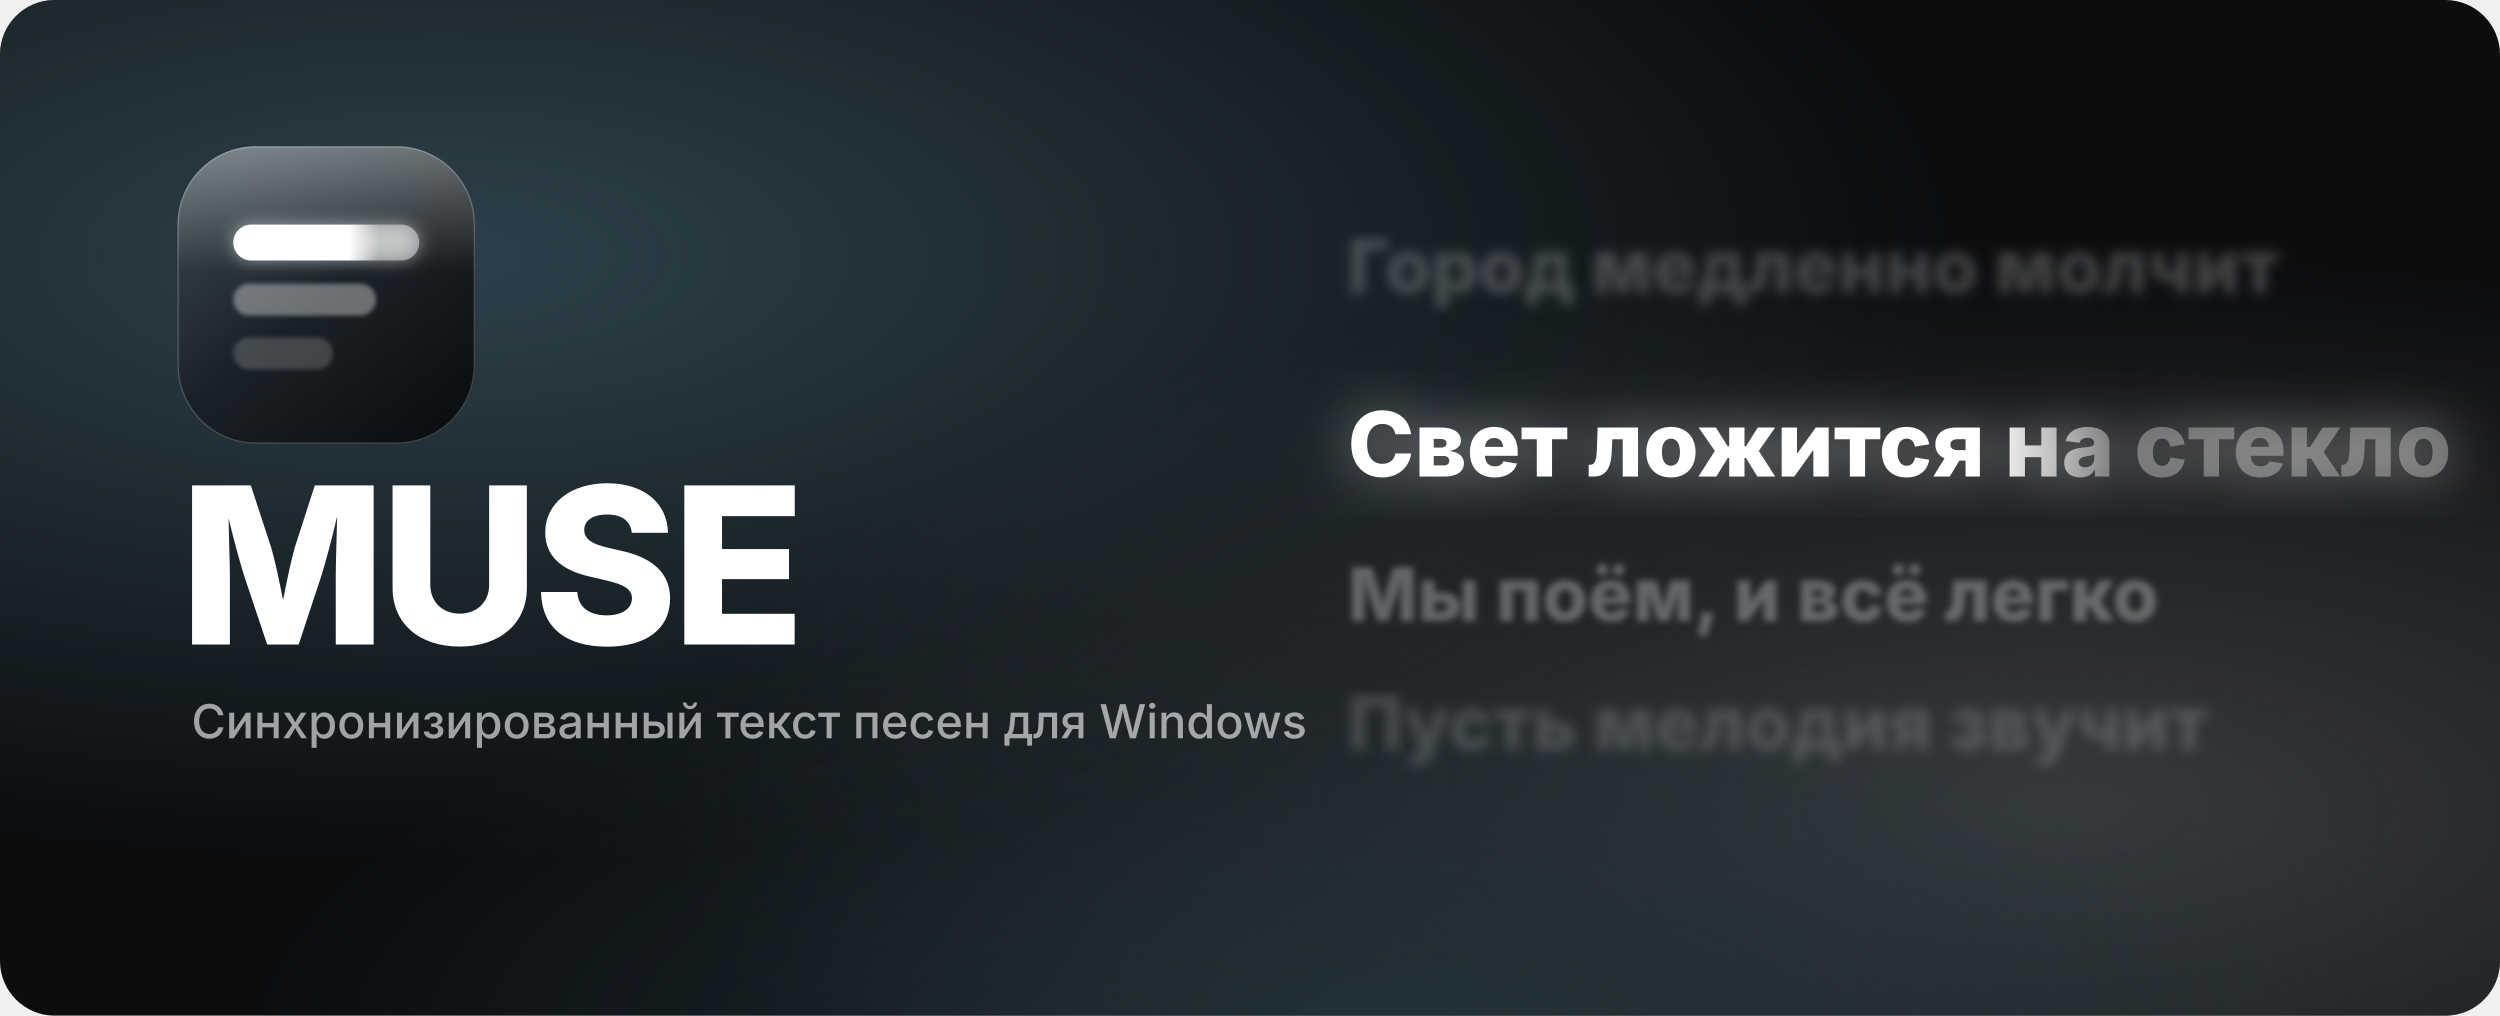
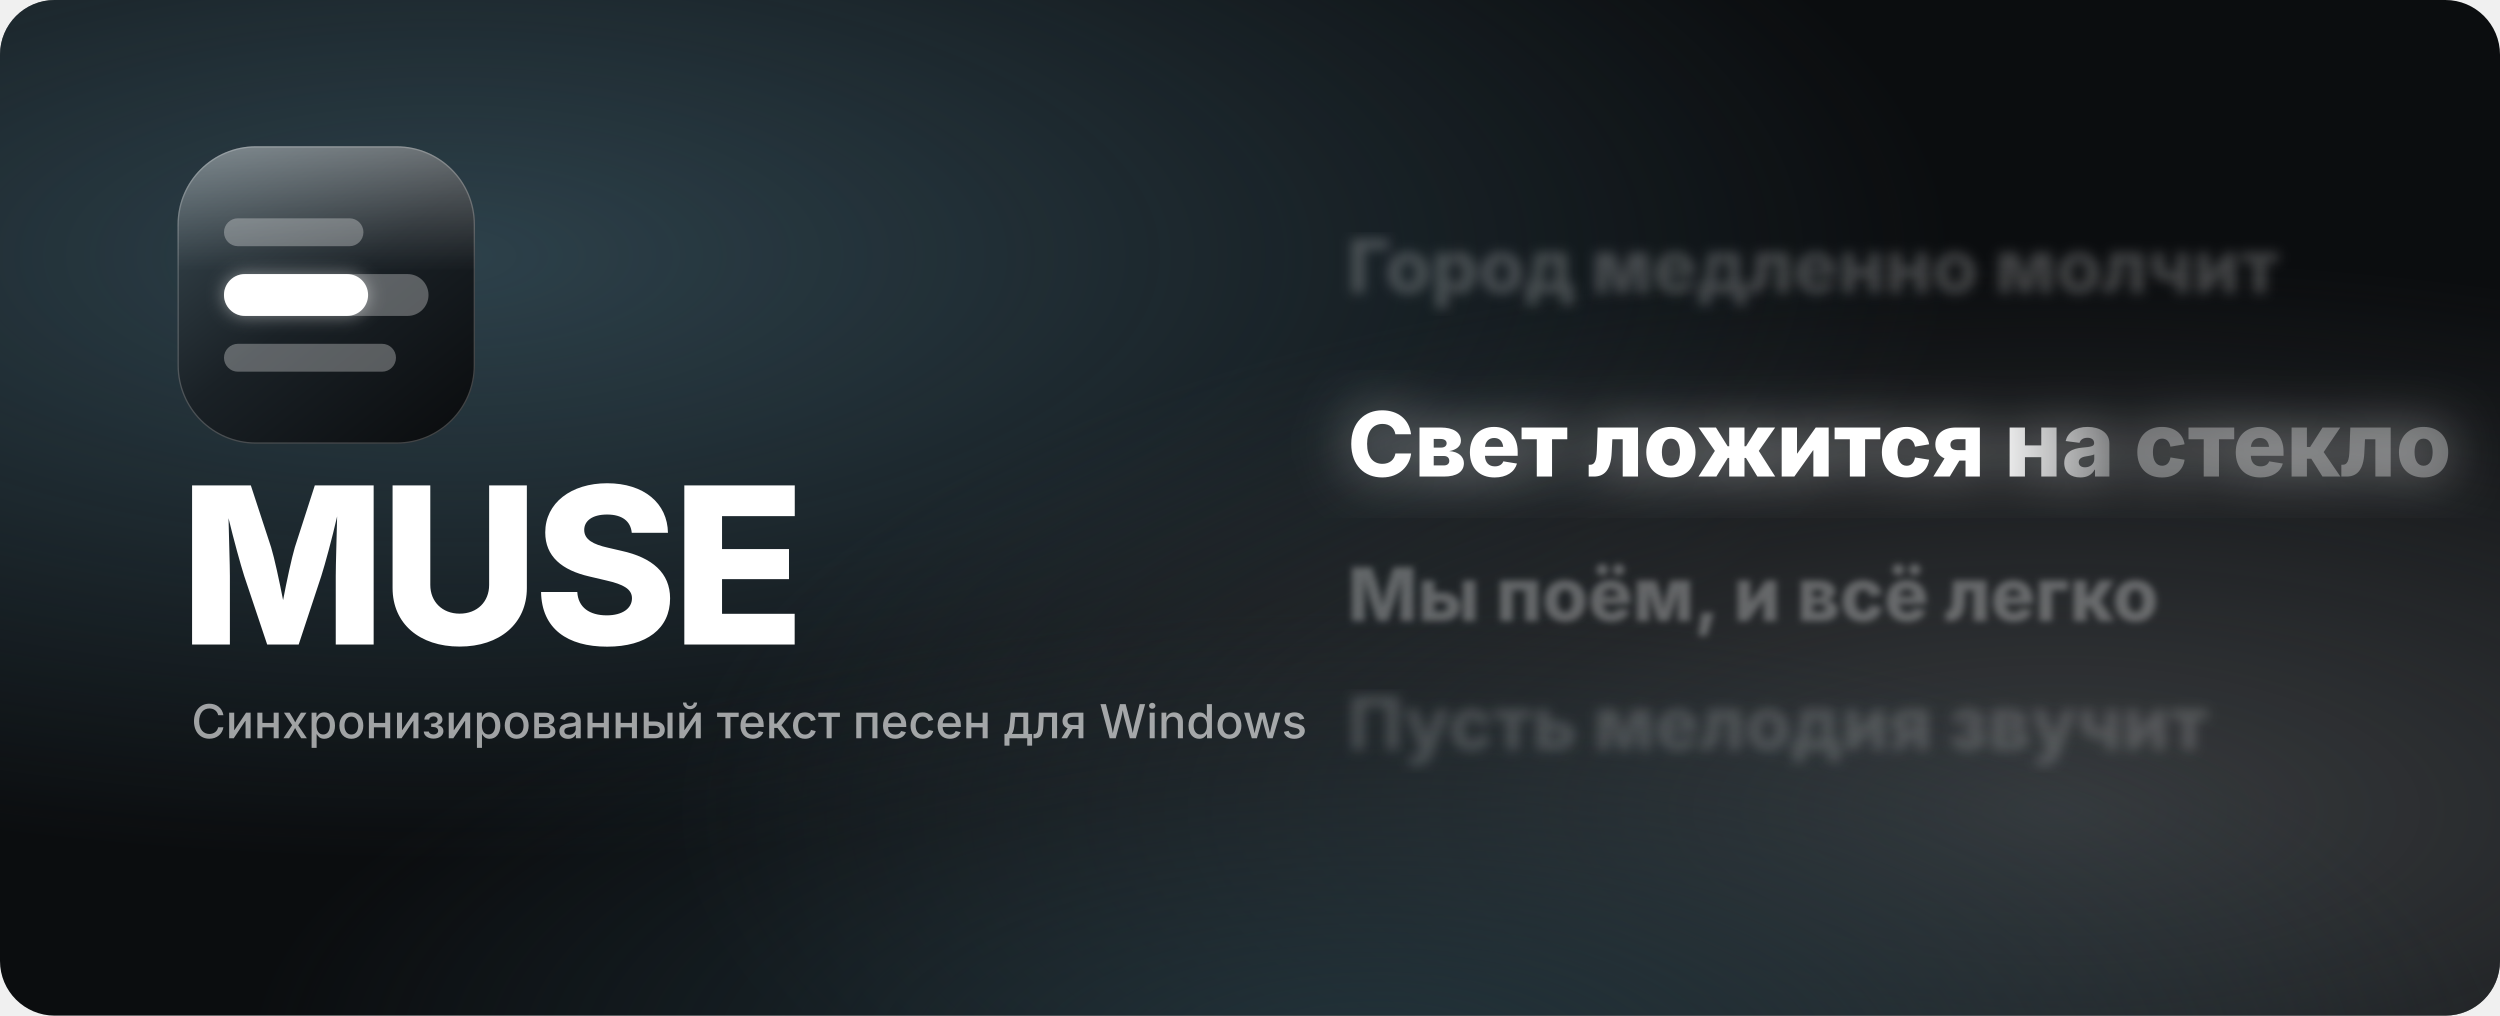
<svg xmlns="http://www.w3.org/2000/svg" viewBox="0 0 1280 520" width="1280" height="520">
  <defs>
    <radialGradient id="h1" cx="0.18" cy="0.25" r="0.6">
      <stop offset="0" stop-color="#2f444e" stop-opacity="0.95" />
      <stop offset="1" stop-color="#2f444e" stop-opacity="0" />
    </radialGradient>
    <radialGradient id="h2" cx="0.82" cy="0.8" r="0.55">
      <stop offset="0" stop-color="#3d4043" stop-opacity="0.9" />
      <stop offset="1" stop-color="#3d4043" stop-opacity="0" />
    </radialGradient>
    <radialGradient id="h3" cx="0.55" cy="1.05" r="0.45">
      <stop offset="0" stop-color="#22343c" stop-opacity="0.9" />
      <stop offset="1" stop-color="#22343c" stop-opacity="0" />
    </radialGradient>
    <linearGradient id="tile" x1="0.1" y1="0" x2="0.9" y2="1">
      <stop offset="0" stop-color="#3a4a52" />
      <stop offset="0.5" stop-color="#1a2126" />
      <stop offset="1" stop-color="#0b0d0f" />
    </linearGradient>
    <linearGradient id="sheen" x1="0" y1="0" x2="0" y2="1">
      <stop offset="0" stop-color="#fff" stop-opacity="0.34" />
      <stop offset="0.42" stop-color="#fff" stop-opacity="0" />
    </linearGradient>
    <linearGradient id="fill" x1="0" y1="0" x2="1" y2="0">
      <stop offset="0.62" stop-color="#fff" />
      <stop offset="0.78" stop-color="#fff" stop-opacity="0.45" />
    </linearGradient>
    <linearGradient id="sung" x1="0" y1="0" x2="1" y2="0">
      <stop offset="0.58" stop-color="#fff" />
      <stop offset="0.7" stop-color="#fff" stop-opacity="0.32" />
    </linearGradient>
    <filter id="glow" x="-30%" y="-80%" width="160%" height="260%">
      <feGaussianBlur stdDeviation="26" />
    </filter>
    <filter id="textglow" x="-10%" y="-60%" width="120%" height="220%">
      <feGaussianBlur stdDeviation="14" />
    </filter>
    <filter id="b1">
      <feGaussianBlur stdDeviation="1.6" />
    </filter>
    <filter id="b2">
      <feGaussianBlur stdDeviation="3" />
    </filter>
    <filter id="soft">
      <feGaussianBlur stdDeviation="7" />
    </filter>
  </defs>
  <rect width="1280" height="520" rx="28" fill="#0b0d0f" />
  <rect width="1280" height="520" rx="28" fill="url(#h1)" />
  <rect width="1280" height="520" rx="28" fill="url(#h2)" />
  <rect width="1280" height="520" rx="28" fill="url(#h3)" />
  <g transform="translate(80 64) scale(0.17)">
    <rect x="64" y="64" width="896" height="896" rx="236" fill="url(#tile)" />
    <rect x="64" y="64" width="896" height="896" rx="236" fill="url(#sheen)" />
    <rect x="66" y="66" width="892" height="892" rx="234" fill="none" stroke="#fff" stroke-opacity="0.22" stroke-width="4" />
-     <rect x="232" y="300" width="560" height="108" rx="54" fill="#fff" opacity="0.5" filter="url(#glow)" />
-     <rect x="232" y="300" width="560" height="108" rx="54" fill="url(#fill)" />
-     <rect x="232" y="478" width="430" height="96" rx="48" fill="#fff" opacity="0.36" filter="url(#soft)" />
-     <rect x="232" y="640" width="300" height="96" rx="48" fill="#fff" opacity="0.18" filter="url(#soft)" />
+     <rect x="204" y="449" width="434" height="126" rx="63" fill="#fff" opacity="0.45" filter="url(#glow)" />
+     <rect x="204" y="281" width="420" height="84" rx="42" fill="#fff" opacity="0.3" />
+     <rect x="204" y="449" width="616" height="126" rx="63" fill="#fff" opacity="0.3" />
+     <rect x="204" y="449" width="434" height="126" rx="63" fill="#fff" />
+     <rect x="204" y="659" width="518" height="84" rx="42" fill="#fff" opacity="0.3" />
  </g>
  <g font-family="Inter, 'Segoe UI', Helvetica, Arial, sans-serif" fill="#fff">
    <text x="92" y="330" font-size="112" font-weight="800" letter-spacing="-3">MUSE</text>
    <text x="98" y="378" font-size="24" font-weight="500" fill-opacity="0.6">Синхронизированный текст песен для Windows</text>
    <text x="690" y="150" font-size="38" font-weight="760" fill-opacity="0.22" filter="url(#b2)">Город медленно молчит</text>
    <text x="690" y="244" font-size="46" font-weight="780" fill-opacity="0.5" filter="url(#textglow)">Свет ложится на стекло</text>
    <text x="690" y="244" font-size="46" font-weight="780" fill="url(#sung)">Свет ложится на стекло</text>
    <text x="690" y="318" font-size="38" font-weight="760" fill-opacity="0.3" filter="url(#b1)">Мы поём, и всё легко</text>
    <text x="690" y="384" font-size="38" font-weight="760" fill-opacity="0.18" filter="url(#b2)">Пусть мелодия звучит</text>
  </g>
</svg>
